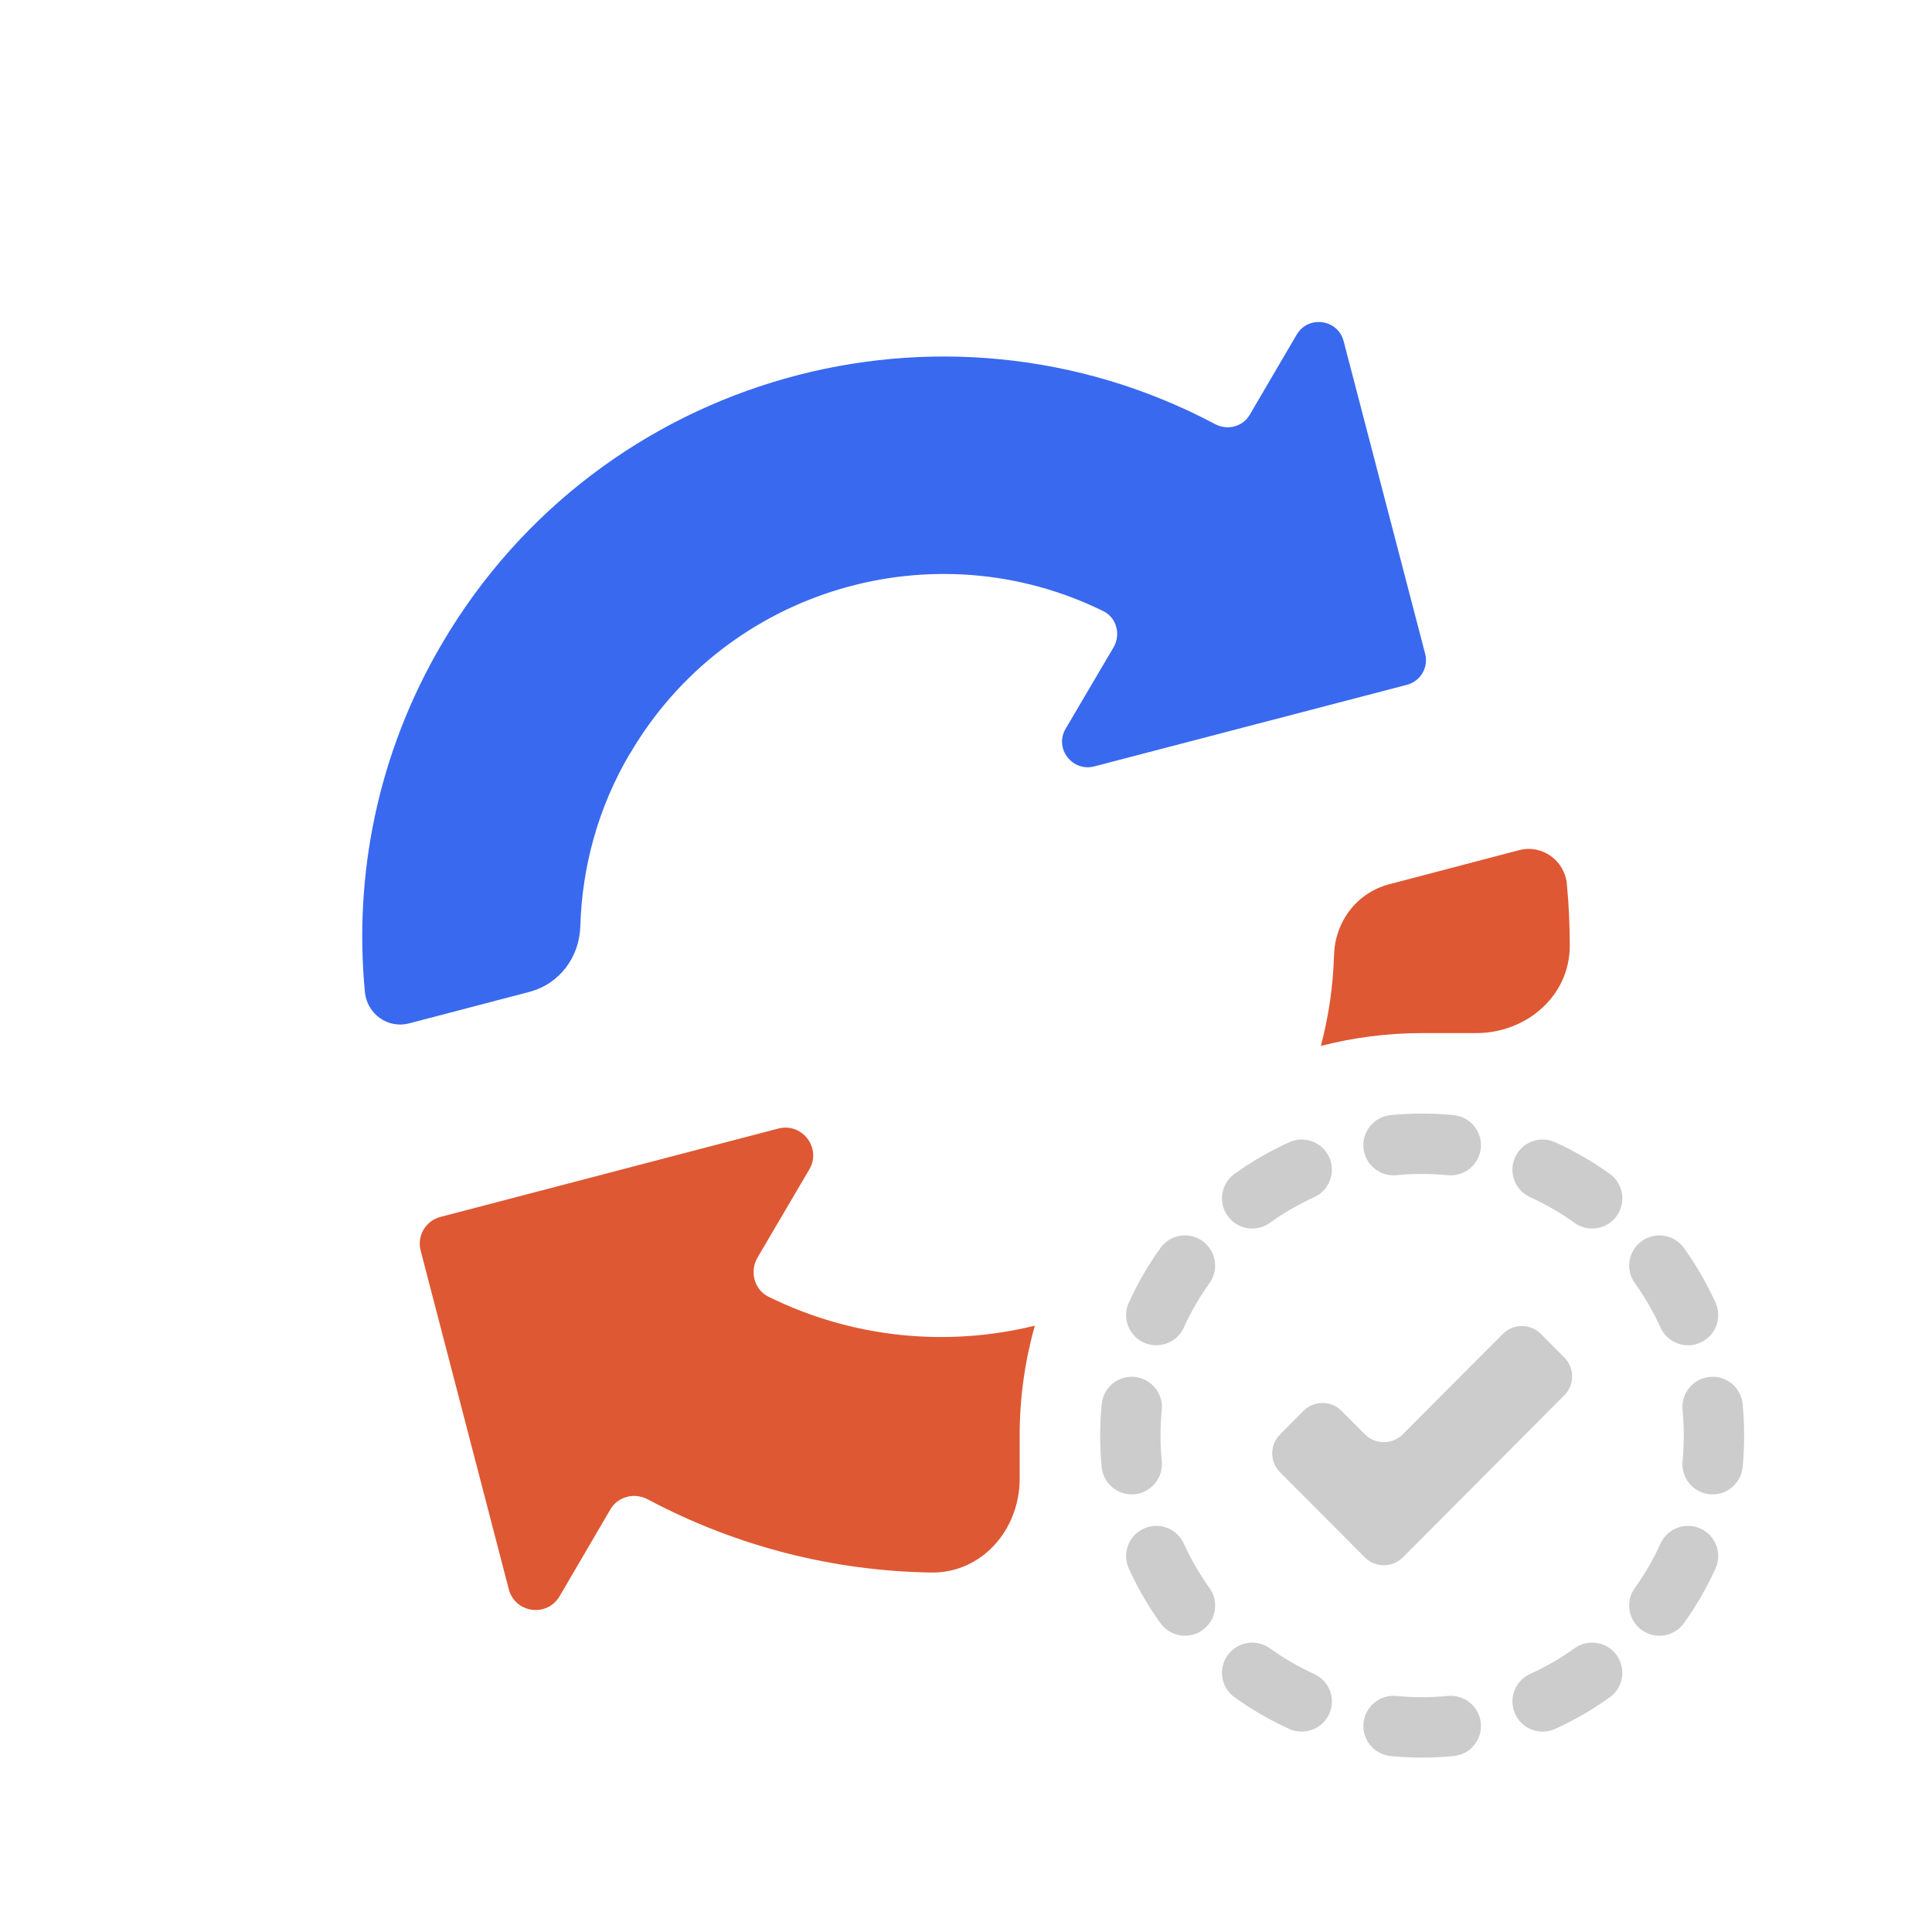
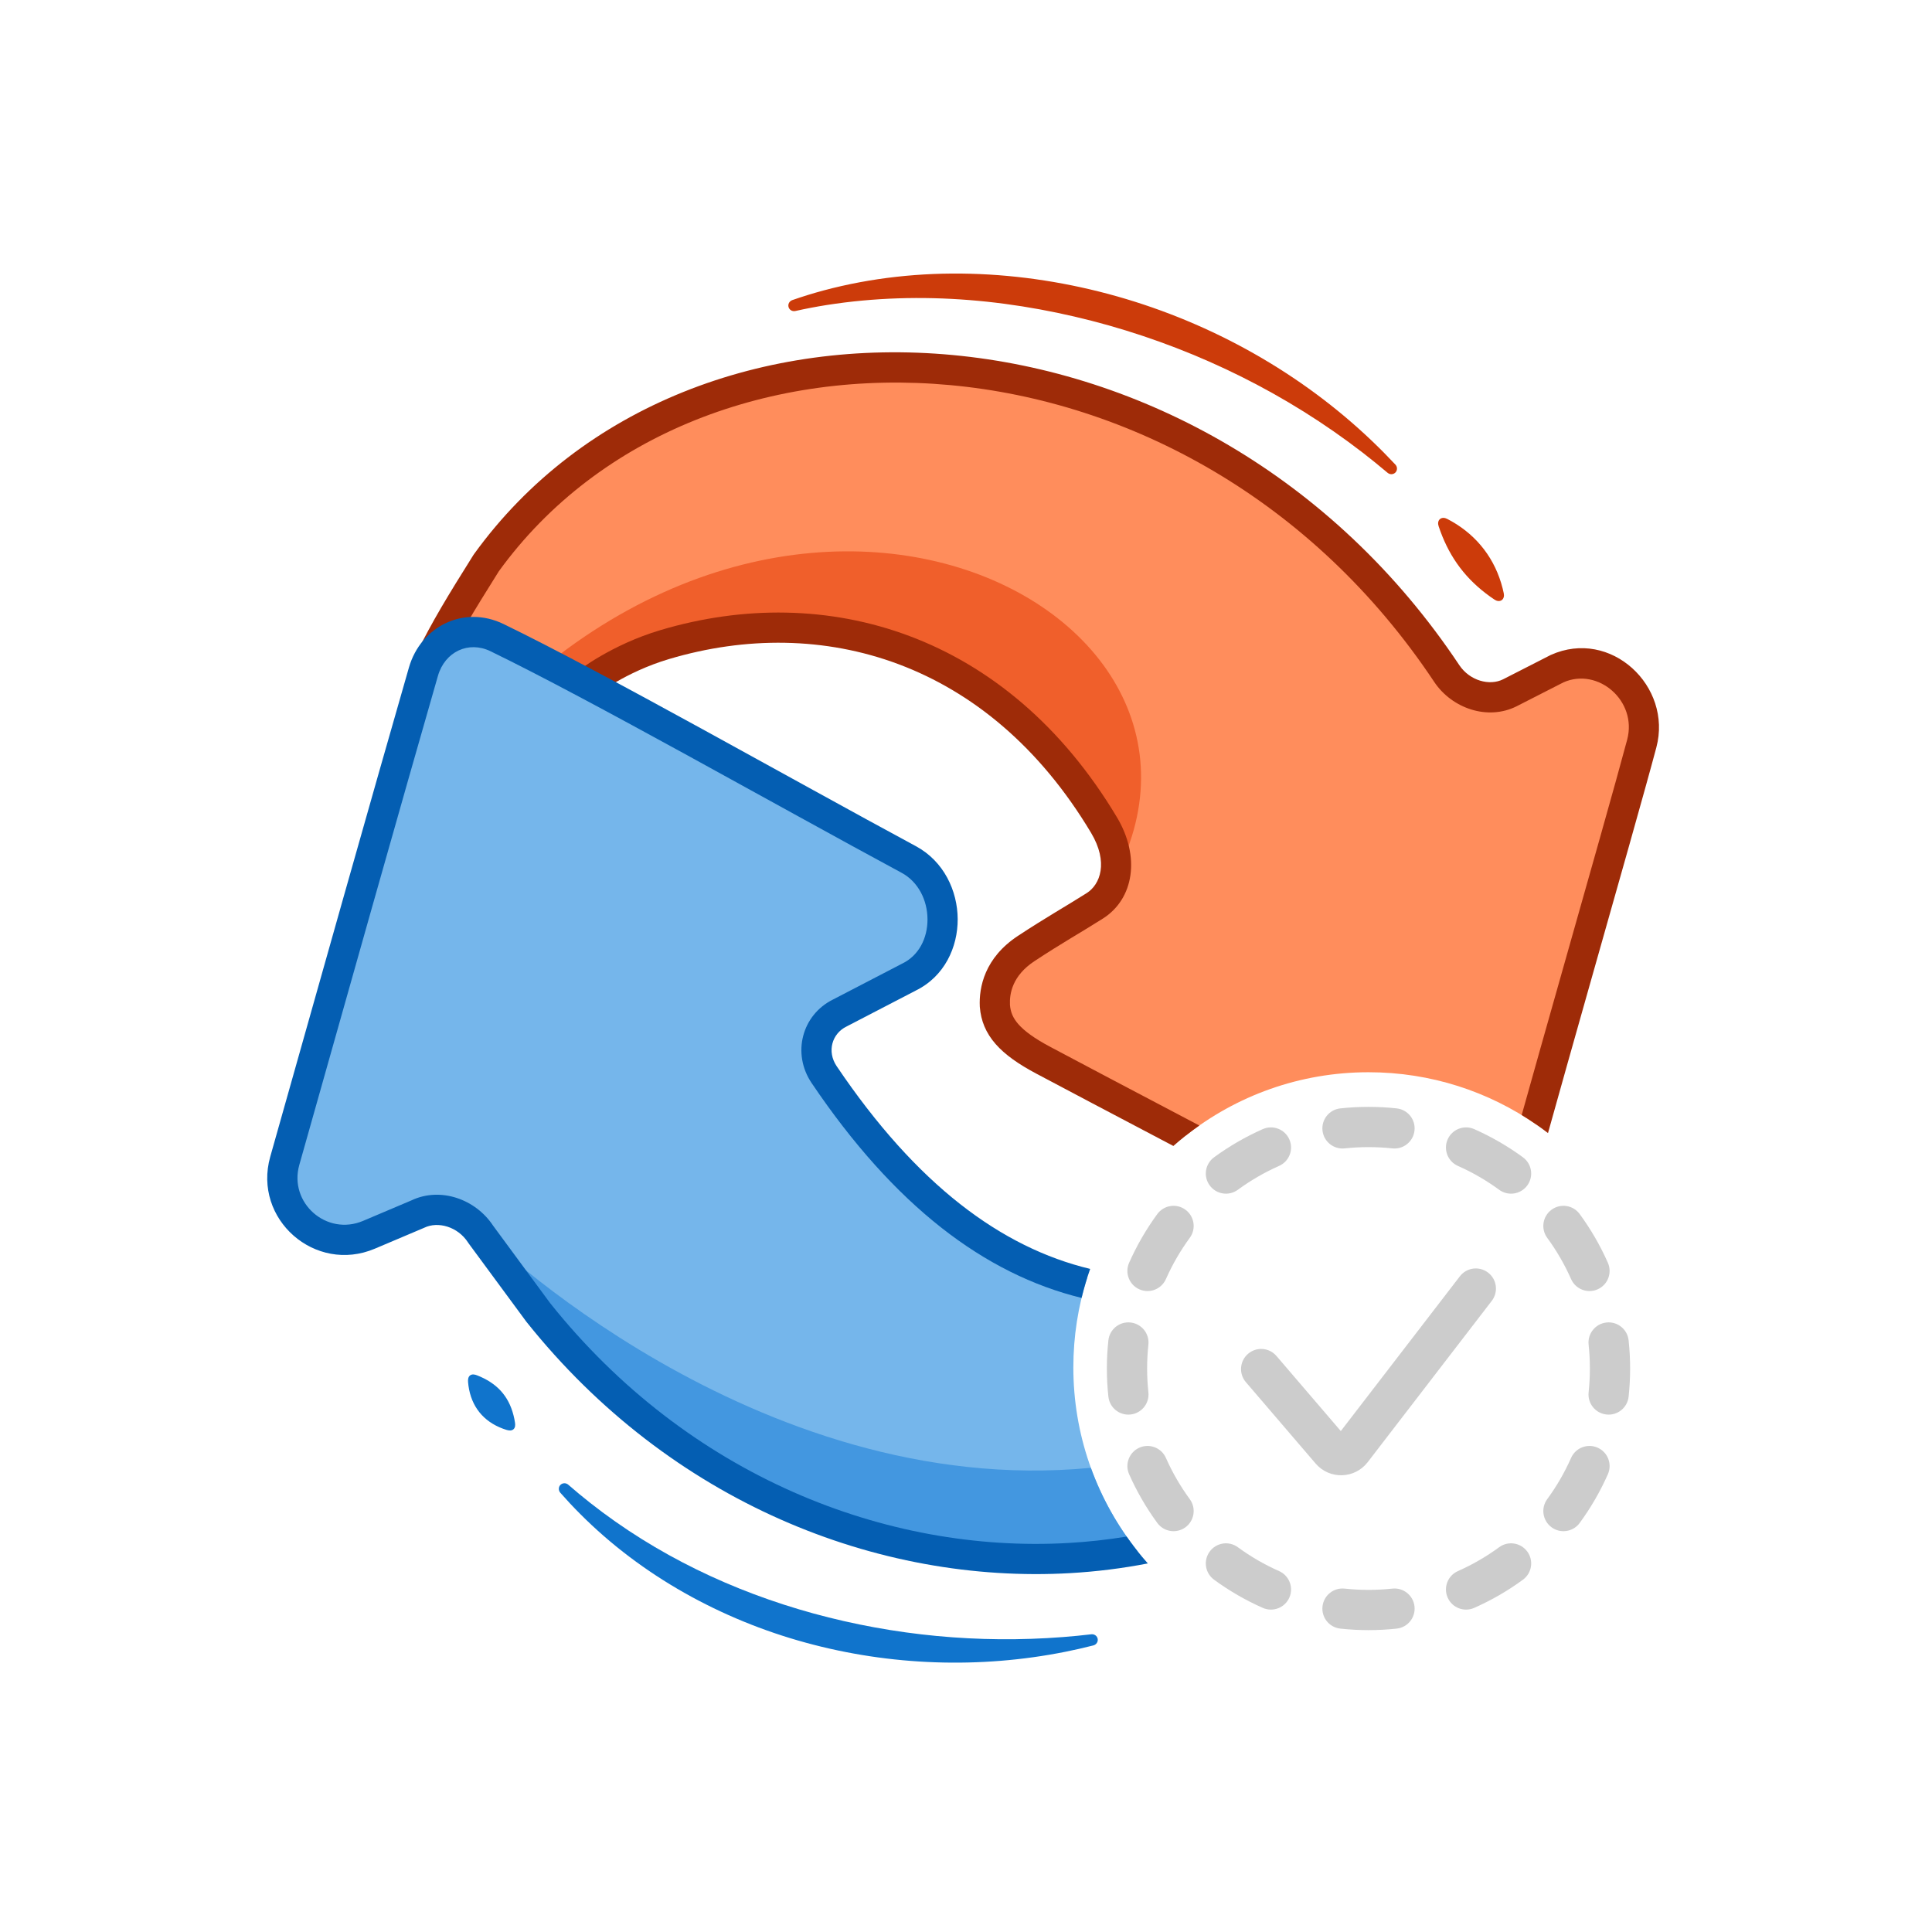
- <svg xmlns="http://www.w3.org/2000/svg" preserveAspectRatio="none" overflow="visible" style="display: block;" width="96" height="96" viewBox="0 0 96 96" fill="none">
-   <g id="Sync-Pending-Feature-96">
-     <g id="Subtract">
-       <path d="M51.421 65.872C50.93 67.608 50.666 69.44 50.666 71.334V73.487C50.666 76.007 48.787 78.178 46.268 78.138C41.487 78.063 36.663 76.884 32.181 74.5C31.517 74.149 30.696 74.364 30.325 75.008L27.803 79.321C27.178 80.374 25.595 80.16 25.282 78.969L20.904 62.148C20.709 61.425 21.139 60.664 21.882 60.469L38.67 56.078C39.862 55.766 40.839 57.054 40.214 58.108L37.634 62.499C37.243 63.182 37.478 64.079 38.181 64.431C42.419 66.523 47.102 66.932 51.421 65.872Z" fill="#DE5833" />
-       <path d="M65.631 51.973C66.026 50.494 66.239 48.991 66.286 47.492C66.325 45.813 67.4 44.37 69.022 43.94L75.491 42.242C76.625 41.95 77.739 42.75 77.856 43.921C77.954 44.945 78.002 45.976 78 47.009C77.994 49.499 75.839 51.334 73.35 51.334H70.666C68.927 51.334 67.24 51.556 65.631 51.973Z" fill="#DE5833" />
-     </g>
-     <path id="Vector" d="M31.312 37.433C36.121 29.237 46.426 26.228 54.832 30.372C55.483 30.696 55.7 31.524 55.338 32.155L52.952 36.208C52.373 37.181 53.277 38.37 54.38 38.081L69.909 34.028C70.596 33.848 70.994 33.146 70.813 32.479L66.764 16.951C66.475 15.852 65.01 15.654 64.432 16.627L62.1 20.608C61.756 21.203 60.997 21.401 60.382 21.076C46.805 13.871 29.83 18.59 21.966 31.975C18.766 37.415 17.573 43.468 18.133 49.304C18.242 50.385 19.272 51.123 20.321 50.853L26.305 49.286C27.805 48.89 28.799 47.557 28.836 46.007C28.926 43.089 29.703 40.153 31.294 37.451L31.312 37.433Z" fill="#3969EF" />
-     <g id="Extras 32px">
- </g>
-     <path id="Outline (Stroke)" d="M69.099 55.409C69.615 55.359 70.138 55.333 70.666 55.333C71.195 55.333 71.718 55.359 72.234 55.409C73.058 55.489 73.662 56.223 73.581 57.047C73.501 57.872 72.767 58.475 71.943 58.395C71.523 58.354 71.098 58.333 70.666 58.333C70.235 58.333 69.81 58.354 69.39 58.395C68.566 58.475 67.832 57.872 67.752 57.047C67.671 56.223 68.275 55.489 69.099 55.409ZM66.047 57.502C66.389 58.257 66.055 59.146 65.3 59.488C64.522 59.842 63.783 60.27 63.095 60.764C62.422 61.247 61.485 61.093 61.002 60.42C60.518 59.748 60.672 58.81 61.345 58.327C62.192 57.719 63.101 57.192 64.061 56.756C64.815 56.414 65.704 56.748 66.047 57.502ZM75.286 57.502C75.629 56.748 76.518 56.414 77.272 56.756C78.232 57.192 79.141 57.719 79.988 58.327C80.661 58.81 80.815 59.748 80.332 60.42C79.848 61.093 78.911 61.247 78.238 60.764C77.55 60.27 76.811 59.842 76.032 59.488C75.278 59.146 74.944 58.257 75.286 57.502ZM59.754 61.668C60.427 62.151 60.581 63.088 60.098 63.761C59.604 64.45 59.175 65.188 58.822 65.967C58.479 66.721 57.59 67.055 56.836 66.713C56.081 66.371 55.748 65.482 56.09 64.727C56.526 63.767 57.053 62.858 57.661 62.012C58.144 61.339 59.081 61.185 59.754 61.668ZM81.579 61.668C82.252 61.185 83.189 61.339 83.672 62.012C84.28 62.858 84.808 63.767 85.243 64.727C85.585 65.482 85.251 66.371 84.497 66.713C83.743 67.055 82.854 66.721 82.511 65.967C82.158 65.188 81.729 64.45 81.235 63.761C80.752 63.088 80.906 62.151 81.579 61.668ZM56.381 68.418C57.205 68.499 57.809 69.232 57.728 70.056C57.687 70.476 57.666 70.902 57.666 71.333C57.666 71.764 57.687 72.19 57.728 72.609C57.809 73.434 57.205 74.168 56.381 74.248C55.556 74.328 54.823 73.725 54.742 72.9C54.692 72.384 54.666 71.861 54.666 71.333C54.666 70.805 54.692 70.282 54.742 69.766C54.823 68.941 55.556 68.338 56.381 68.418ZM84.952 68.418C85.777 68.338 86.51 68.941 86.591 69.766C86.641 70.282 86.666 70.805 86.666 71.333C86.666 71.861 86.641 72.384 86.591 72.9C86.51 73.725 85.777 74.328 84.952 74.248C84.128 74.168 83.525 73.434 83.605 72.609C83.646 72.19 83.666 71.764 83.666 71.333C83.666 70.902 83.646 70.476 83.605 70.056C83.525 69.232 84.128 68.499 84.952 68.418ZM56.836 75.953C57.59 75.611 58.479 75.945 58.822 76.699C59.175 77.478 59.604 78.216 60.098 78.905C60.581 79.578 60.427 80.515 59.754 80.998C59.081 81.481 58.144 81.327 57.661 80.654C57.053 79.808 56.526 78.899 56.09 77.939C55.748 77.184 56.081 76.295 56.836 75.953ZM84.497 75.953C85.251 76.295 85.585 77.184 85.243 77.939C84.808 78.899 84.28 79.808 83.672 80.654C83.189 81.327 82.252 81.481 81.579 80.998C80.906 80.515 80.752 79.578 81.235 78.905C81.729 78.216 82.158 77.478 82.511 76.699C82.854 75.945 83.743 75.611 84.497 75.953ZM61.002 82.246C61.485 81.573 62.422 81.419 63.095 81.902C63.783 82.396 64.522 82.824 65.3 83.178C66.055 83.52 66.389 84.409 66.047 85.164C65.704 85.918 64.815 86.252 64.061 85.91C63.101 85.474 62.192 84.947 61.345 84.339C60.672 83.856 60.518 82.918 61.002 82.246ZM80.332 82.246C80.815 82.918 80.661 83.856 79.988 84.339C79.141 84.947 78.232 85.474 77.272 85.91C76.518 86.252 75.629 85.918 75.286 85.164C74.944 84.409 75.278 83.52 76.032 83.178C76.811 82.824 77.55 82.396 78.238 81.902C78.911 81.419 79.848 81.573 80.332 82.246ZM67.752 85.619C67.832 84.794 68.566 84.191 69.39 84.271C69.81 84.312 70.235 84.333 70.666 84.333C71.098 84.333 71.523 84.312 71.943 84.271C72.767 84.191 73.501 84.794 73.581 85.619C73.662 86.443 73.058 87.177 72.234 87.257C71.718 87.307 71.195 87.333 70.666 87.333C70.138 87.333 69.615 87.307 69.099 87.257C68.275 87.177 67.671 86.443 67.752 85.619Z" fill-rule="evenodd" clip-rule="evenodd" fill="#CCCCCC" />
-     <path id="Union" d="M77.73 69.333C78.248 68.813 78.248 67.971 77.73 67.451L76.563 66.281C76.042 65.758 75.196 65.758 74.675 66.281L69.706 71.268C69.185 71.791 68.339 71.791 67.818 71.268L66.658 70.104C66.138 69.582 65.291 69.582 64.77 70.104L63.604 71.275C63.086 71.795 63.086 72.636 63.604 73.156L67.818 77.385C68.339 77.908 69.185 77.908 69.706 77.385L77.73 69.333Z" fill="#CCCCCC" />
-   </g>
+ <svg xmlns="http://www.w3.org/2000/svg" width="96" height="96" viewBox="0 0 96 96" fill="none">
+   <path d="M21.081 33.902C28.215 13.605 58.022 12.637 71.891 33.469C72.592 34.517 73.969 34.952 75.024 34.425L77.667 33.203C79.726 32.251 81.969 34.106 81.404 36.303C80.038 41.621 77.94 49.766 76.348 55.885C73.978 54.242 71.102 53.279 68.001 53.279C64.572 53.279 61.419 54.455 58.922 56.426C55.785 54.778 52.758 53.168 50.483 51.952C48.696 50.997 48.576 48.487 50.259 47.359L54.396 44.585C55.51 44.023 55.873 42.628 55.115 41.546C46.825 29.823 35.63 28.43 25.277 36.223C23.233 37.761 20.233 36.316 21.081 33.902Z" fill="#FF8D5C" />
+   <path d="M55.566 43.244C62.542 29.01 35.676 16.944 19.585 41.547C29.926 27.878 48.213 27.69 55.566 43.244Z" fill="#F05F2B" />
+   <path d="M32.823 31.308C41.045 28.863 50.019 31.442 55.5 40.61C56.667 42.562 56.353 44.662 54.797 45.646C53.63 46.384 52.787 46.845 51.405 47.756C50.302 48.483 50.158 49.37 50.184 49.935C50.214 50.284 50.329 50.58 50.601 50.89C50.896 51.226 51.389 51.596 52.211 52.031C53.539 52.734 56.345 54.224 59.594 55.926C59.145 56.241 58.714 56.58 58.303 56.942C55.303 55.369 52.753 54.014 51.51 53.357C50.62 52.886 49.942 52.414 49.473 51.879C48.983 51.32 48.741 50.716 48.688 50.043C48.687 50.035 48.686 50.028 48.686 50.02C48.639 49.061 48.923 47.595 50.58 46.504C51.949 45.601 52.934 45.05 53.995 44.379C54.667 43.954 55.093 42.852 54.213 41.38C49.099 32.827 40.845 30.488 33.251 32.746C32.159 33.07 31.243 33.523 30.6 33.896C30.279 34.082 30.028 34.247 29.86 34.363C29.776 34.422 29.713 34.468 29.672 34.498C29.652 34.513 29.637 34.524 29.628 34.531C29.623 34.535 29.62 34.537 29.619 34.538H29.618L29.618 34.538L29.618 34.539L29.617 34.539C29.293 34.795 28.822 34.74 28.565 34.415C28.308 34.09 28.363 33.618 28.688 33.362L29.134 33.926C28.712 33.392 28.689 33.363 28.688 33.361L28.689 33.361L28.689 33.361C28.69 33.36 28.691 33.36 28.691 33.359C28.693 33.358 28.695 33.357 28.697 33.355C28.701 33.351 28.707 33.347 28.715 33.341C28.73 33.33 28.751 33.314 28.777 33.294C28.831 33.254 28.908 33.198 29.006 33.13C29.203 32.994 29.488 32.807 29.847 32.599C30.564 32.183 31.59 31.674 32.823 31.308Z" fill="#9E2B08" />
+   <path d="M23.554 27.533C34.278 12.688 59.935 14.16 72.513 33.052C73.035 33.831 74.019 34.089 74.688 33.754L77.028 32.559C77.039 32.553 77.05 32.548 77.061 32.543C80.036 31.205 83.111 34.095 82.304 37.137C81.755 39.204 80.347 44.156 78.917 49.206C78.225 51.652 77.527 54.121 76.919 56.302C76.5 55.981 76.064 55.681 75.612 55.406C76.188 53.344 76.834 51.058 77.474 48.798C78.906 43.737 80.309 38.803 80.854 36.752C81.366 34.824 79.405 33.145 77.688 33.906L75.365 35.092C75.363 35.093 75.361 35.094 75.359 35.095C73.919 35.815 72.147 35.202 71.267 33.886L71.266 33.884C59.127 15.651 34.757 14.618 24.783 28.392C23.473 30.482 22.799 31.596 22.028 33.15C21.844 33.52 21.394 33.672 21.023 33.488C20.652 33.304 20.5 32.853 20.684 32.483C21.494 30.852 22.203 29.683 23.526 27.573L23.554 27.533Z" fill="#9E2B08" />
+   <path d="M71.722 25.733C71.656 25.733 71.595 25.754 71.549 25.794C71.502 25.834 71.472 25.892 71.463 25.957C71.453 26.022 71.465 26.089 71.486 26.152C71.511 26.23 71.539 26.307 71.567 26.383C71.817 27.068 72.141 27.673 72.551 28.212C72.961 28.752 73.457 29.226 74.051 29.65C74.117 29.697 74.185 29.743 74.253 29.789C74.308 29.826 74.369 29.855 74.435 29.863C74.5 29.871 74.563 29.858 74.615 29.824C74.666 29.79 74.702 29.736 74.719 29.672C74.737 29.609 74.733 29.541 74.72 29.476C74.703 29.395 74.684 29.314 74.664 29.234C74.482 28.514 74.171 27.865 73.745 27.305C73.318 26.744 72.775 26.27 72.13 25.903C72.059 25.862 71.986 25.823 71.912 25.785C71.853 25.755 71.788 25.733 71.722 25.733Z" fill="#CC3B0A" />
+   <path d="M55.507 14.727C50.777 13.39 45.668 13.163 40.925 14.432C40.4 14.573 39.878 14.734 39.368 14.912C39.3 14.937 39.241 14.985 39.206 15.049C39.171 15.114 39.163 15.188 39.183 15.258C39.203 15.328 39.25 15.387 39.313 15.423C39.377 15.459 39.452 15.469 39.523 15.453C40.038 15.338 40.559 15.239 41.08 15.156C45.78 14.42 50.571 14.896 55.099 16.171C59.63 17.457 63.934 19.577 67.709 22.49C68.129 22.815 68.541 23.148 68.947 23.492C69.003 23.539 69.074 23.565 69.147 23.563C69.22 23.56 69.289 23.529 69.339 23.477C69.389 23.425 69.416 23.354 69.415 23.281C69.415 23.208 69.385 23.138 69.336 23.085C68.965 22.689 68.585 22.304 68.192 21.929C64.663 18.554 60.245 16.068 55.507 14.727Z" fill="#CC3B0A" />
+   <path d="M21.151 33.027C21.56 31.587 23.016 30.878 24.359 31.539C29.372 34.005 39.977 39.858 45.813 43.106C47.634 44.119 47.677 46.713 45.897 47.797L41.733 50.334C40.599 50.887 40.208 52.292 40.952 53.396C44.745 58.974 49.233 62.311 54.019 63.502C53.574 64.904 53.334 66.397 53.334 67.946C53.334 71.266 54.437 74.328 56.296 76.786C44.976 78.584 31.7 73.547 23.892 61.339C23.205 60.27 21.825 59.812 20.752 60.331L17.819 61.603C15.719 62.513 13.498 60.597 14.106 58.391C16.107 51.13 19.572 38.585 21.151 33.027Z" fill="#75B6EB" />
+   <path d="M23.877 61.152C23.877 61.152 37.433 74.555 54.204 72.935C54.754 74.455 55.548 75.859 56.539 77.098C45.449 79.169 32.224 74.658 23.877 61.152Z" fill="#4397E0" />
+   <path d="M20.319 33.17C20.909 31.122 23.05 30.051 25.024 31.009C30.085 33.466 39.34 38.722 45.511 42.047C46.904 42.798 47.579 44.269 47.587 45.666C47.594 47.059 46.936 48.52 45.5 49.222L45.5 49.223L42.078 50.999L42.07 51.004L42.061 51.008C41.344 51.358 41.079 52.244 41.573 52.977C45.545 58.868 49.75 61.989 54.17 63.052C54.004 63.522 53.861 64.003 53.742 64.493C48.914 63.309 44.437 59.908 40.329 53.815C39.337 52.344 39.851 50.427 41.391 49.666L44.809 47.891L44.819 47.886L44.829 47.881C45.648 47.487 46.092 46.627 46.087 45.674C46.081 44.719 45.622 43.811 44.799 43.368C38.564 40.008 29.394 34.798 24.369 32.358C23.288 31.834 22.11 32.371 21.76 33.585C20.166 39.116 16.898 50.695 14.872 57.885C14.341 59.77 16.228 61.433 18.038 60.666L20.445 59.646C21.891 58.961 23.636 59.588 24.502 60.903L27.334 64.749C34.19 73.343 44.034 77.187 53.087 76.67C54.063 76.615 55.029 76.508 55.98 76.352C56.306 76.817 56.658 77.262 57.035 77.686C55.768 77.932 54.478 78.093 53.173 78.168C43.638 78.712 33.318 74.662 26.154 65.675L26.145 65.664L26.137 65.652L23.287 61.784L23.273 61.764L23.26 61.744C22.75 60.95 21.763 60.675 21.078 61.007L21.061 61.015L21.044 61.022L18.624 62.047C15.661 63.302 12.554 60.581 13.428 57.478C15.453 50.29 18.723 38.706 20.319 33.17Z" fill="#045EB2" />
+   <path d="M28.042 73.702C27.969 73.703 27.899 73.732 27.848 73.783C27.797 73.834 27.768 73.903 27.768 73.976C27.767 74.049 27.795 74.12 27.842 74.174C28.159 74.534 28.486 74.884 28.826 75.224C31.881 78.292 35.833 80.475 40.033 81.622C44.235 82.774 48.699 82.922 52.928 82.078C53.397 81.984 53.864 81.878 54.327 81.76C54.397 81.742 54.46 81.699 54.5 81.638C54.541 81.578 54.556 81.504 54.543 81.433C54.53 81.362 54.489 81.299 54.429 81.257C54.369 81.215 54.296 81.198 54.224 81.207C53.758 81.262 53.292 81.308 52.826 81.344C48.629 81.67 44.431 81.269 40.429 80.175C36.431 79.078 32.618 77.27 29.319 74.671C28.952 74.382 28.593 74.084 28.239 73.776C28.185 73.728 28.115 73.701 28.042 73.702Z" fill="#1074CC" />
+   <path d="M23.525 68.295C23.463 68.293 23.406 68.308 23.361 68.341C23.316 68.374 23.285 68.425 23.269 68.485C23.253 68.545 23.253 68.61 23.258 68.675C23.263 68.734 23.269 68.793 23.277 68.851C23.348 69.369 23.532 69.814 23.822 70.175C24.111 70.535 24.506 70.812 24.997 70.993C25.052 71.013 25.108 71.032 25.164 71.049C25.227 71.068 25.291 71.082 25.353 71.08C25.415 71.077 25.47 71.058 25.513 71.02C25.555 70.984 25.582 70.931 25.593 70.87C25.604 70.809 25.599 70.744 25.588 70.68C25.579 70.621 25.569 70.564 25.558 70.508C25.455 70.003 25.269 69.582 24.991 69.236C24.713 68.889 24.342 68.617 23.871 68.408C23.819 68.385 23.765 68.362 23.71 68.341C23.65 68.317 23.587 68.298 23.525 68.295Z" fill="#1074CC" />
+   <path d="M69.185 78.937C69.734 78.878 70.227 79.276 70.286 79.825C70.345 80.374 69.947 80.867 69.398 80.925C68.938 80.975 68.472 81 68 81C67.528 81 67.062 80.975 66.602 80.925C66.053 80.867 65.655 80.374 65.714 79.825C65.773 79.276 66.266 78.878 66.815 78.937C67.204 78.979 67.599 79 68 79C68.401 79 68.796 78.979 69.185 78.937Z" fill="#CCCCCC" />
+   <path d="M60.11 77.096C60.436 76.651 61.062 76.554 61.507 76.88C62.142 77.345 62.829 77.744 63.556 78.066C64.061 78.289 64.29 78.88 64.066 79.385C63.843 79.89 63.252 80.118 62.747 79.895C61.887 79.514 61.075 79.043 60.325 78.494C59.88 78.168 59.783 77.542 60.11 77.096Z" fill="#CCCCCC" />
+   <path d="M74.493 76.88C74.938 76.554 75.564 76.651 75.89 77.096C76.217 77.542 76.12 78.168 75.675 78.494C74.925 79.043 74.113 79.514 73.253 79.895C72.748 80.118 72.157 79.89 71.934 79.385C71.71 78.88 71.939 78.289 72.444 78.066C73.171 77.744 73.858 77.345 74.493 76.88Z" fill="#CCCCCC" />
+   <path d="M56.615 71.934C57.12 71.71 57.711 71.939 57.934 72.444C58.256 73.171 58.655 73.858 59.12 74.493C59.446 74.938 59.349 75.564 58.904 75.89C58.458 76.217 57.833 76.12 57.506 75.675C56.957 74.925 56.486 74.113 56.105 73.253C55.882 72.748 56.11 72.157 56.615 71.934Z" fill="#CCCCCC" />
+   <path d="M78.066 72.444C78.289 71.939 78.88 71.71 79.385 71.934C79.89 72.157 80.118 72.748 79.895 73.253C79.514 74.113 79.043 74.925 78.494 75.675C78.168 76.12 77.542 76.217 77.096 75.89C76.651 75.564 76.554 74.938 76.88 74.493C77.345 73.858 77.744 73.171 78.066 72.444Z" fill="#CCCCCC" />
+   <path d="M72.54 63.419C72.877 62.981 73.505 62.899 73.943 63.236C74.381 63.572 74.462 64.2 74.126 64.638L67.96 72.654C67.314 73.493 66.061 73.526 65.373 72.723L61.907 68.679C61.548 68.26 61.596 67.629 62.016 67.269C62.435 66.91 63.066 66.958 63.426 67.377L66.624 71.109L72.54 63.419Z" fill="#CCCCCC" />
+   <path d="M55.075 66.602C55.133 66.053 55.626 65.655 56.175 65.714C56.724 65.773 57.122 66.266 57.063 66.815C57.021 67.204 57 67.599 57 68C57 68.401 57.021 68.796 57.063 69.185C57.122 69.734 56.724 70.227 56.175 70.286C55.626 70.345 55.133 69.947 55.075 69.398C55.025 68.938 55 68.472 55 68C55 67.528 55.025 67.062 55.075 66.602Z" fill="#CCCCCC" />
+   <path d="M79.825 65.714C80.374 65.655 80.867 66.053 80.925 66.602C80.975 67.062 81 67.528 81 68C81 68.472 80.975 68.938 80.925 69.398C80.867 69.947 80.374 70.345 79.825 70.286C79.276 70.227 78.878 69.734 78.937 69.185C78.979 68.796 79 68.401 79 68C79 67.599 78.979 67.204 78.937 66.815C78.878 66.266 79.276 65.773 79.825 65.714Z" fill="#CCCCCC" />
+   <path d="M57.506 60.325C57.833 59.88 58.458 59.783 58.904 60.11C59.349 60.436 59.446 61.062 59.12 61.507C58.655 62.142 58.256 62.829 57.934 63.556C57.711 64.061 57.12 64.29 56.615 64.066C56.11 63.843 55.882 63.252 56.105 62.747C56.486 61.887 56.957 61.075 57.506 60.325Z" fill="#CCCCCC" />
+   <path d="M77.096 60.11C77.542 59.783 78.168 59.88 78.494 60.325C79.043 61.075 79.514 61.887 79.895 62.747C80.118 63.252 79.89 63.843 79.385 64.066C78.88 64.29 78.289 64.061 78.066 63.556C77.744 62.829 77.345 62.142 76.88 61.507C76.554 61.062 76.651 60.436 77.096 60.11Z" fill="#CCCCCC" />
+   <path d="M62.747 56.105C63.252 55.882 63.843 56.11 64.066 56.615C64.29 57.12 64.061 57.711 63.556 57.934C62.829 58.256 62.142 58.655 61.507 59.12C61.062 59.446 60.436 59.349 60.11 58.904C59.783 58.458 59.88 57.833 60.325 57.506C61.075 56.957 61.887 56.486 62.747 56.105Z" fill="#CCCCCC" />
+   <path d="M71.934 56.615C72.157 56.11 72.748 55.882 73.253 56.105C74.113 56.486 74.925 56.957 75.675 57.506C76.12 57.833 76.217 58.458 75.89 58.904C75.564 59.349 74.938 59.446 74.493 59.12C73.858 58.655 73.171 58.256 72.444 57.934C71.939 57.711 71.71 57.12 71.934 56.615Z" fill="#CCCCCC" />
+   <path d="M68 55C68.472 55 68.938 55.025 69.398 55.075C69.947 55.133 70.345 55.626 70.286 56.175C70.227 56.724 69.734 57.122 69.185 57.063C68.796 57.021 68.401 57 68 57C67.599 57 67.204 57.021 66.815 57.063C66.266 57.122 65.773 56.724 65.714 56.175C65.655 55.626 66.053 55.133 66.602 55.075C67.062 55.025 67.528 55 68 55Z" fill="#CCCCCC" />
</svg>
